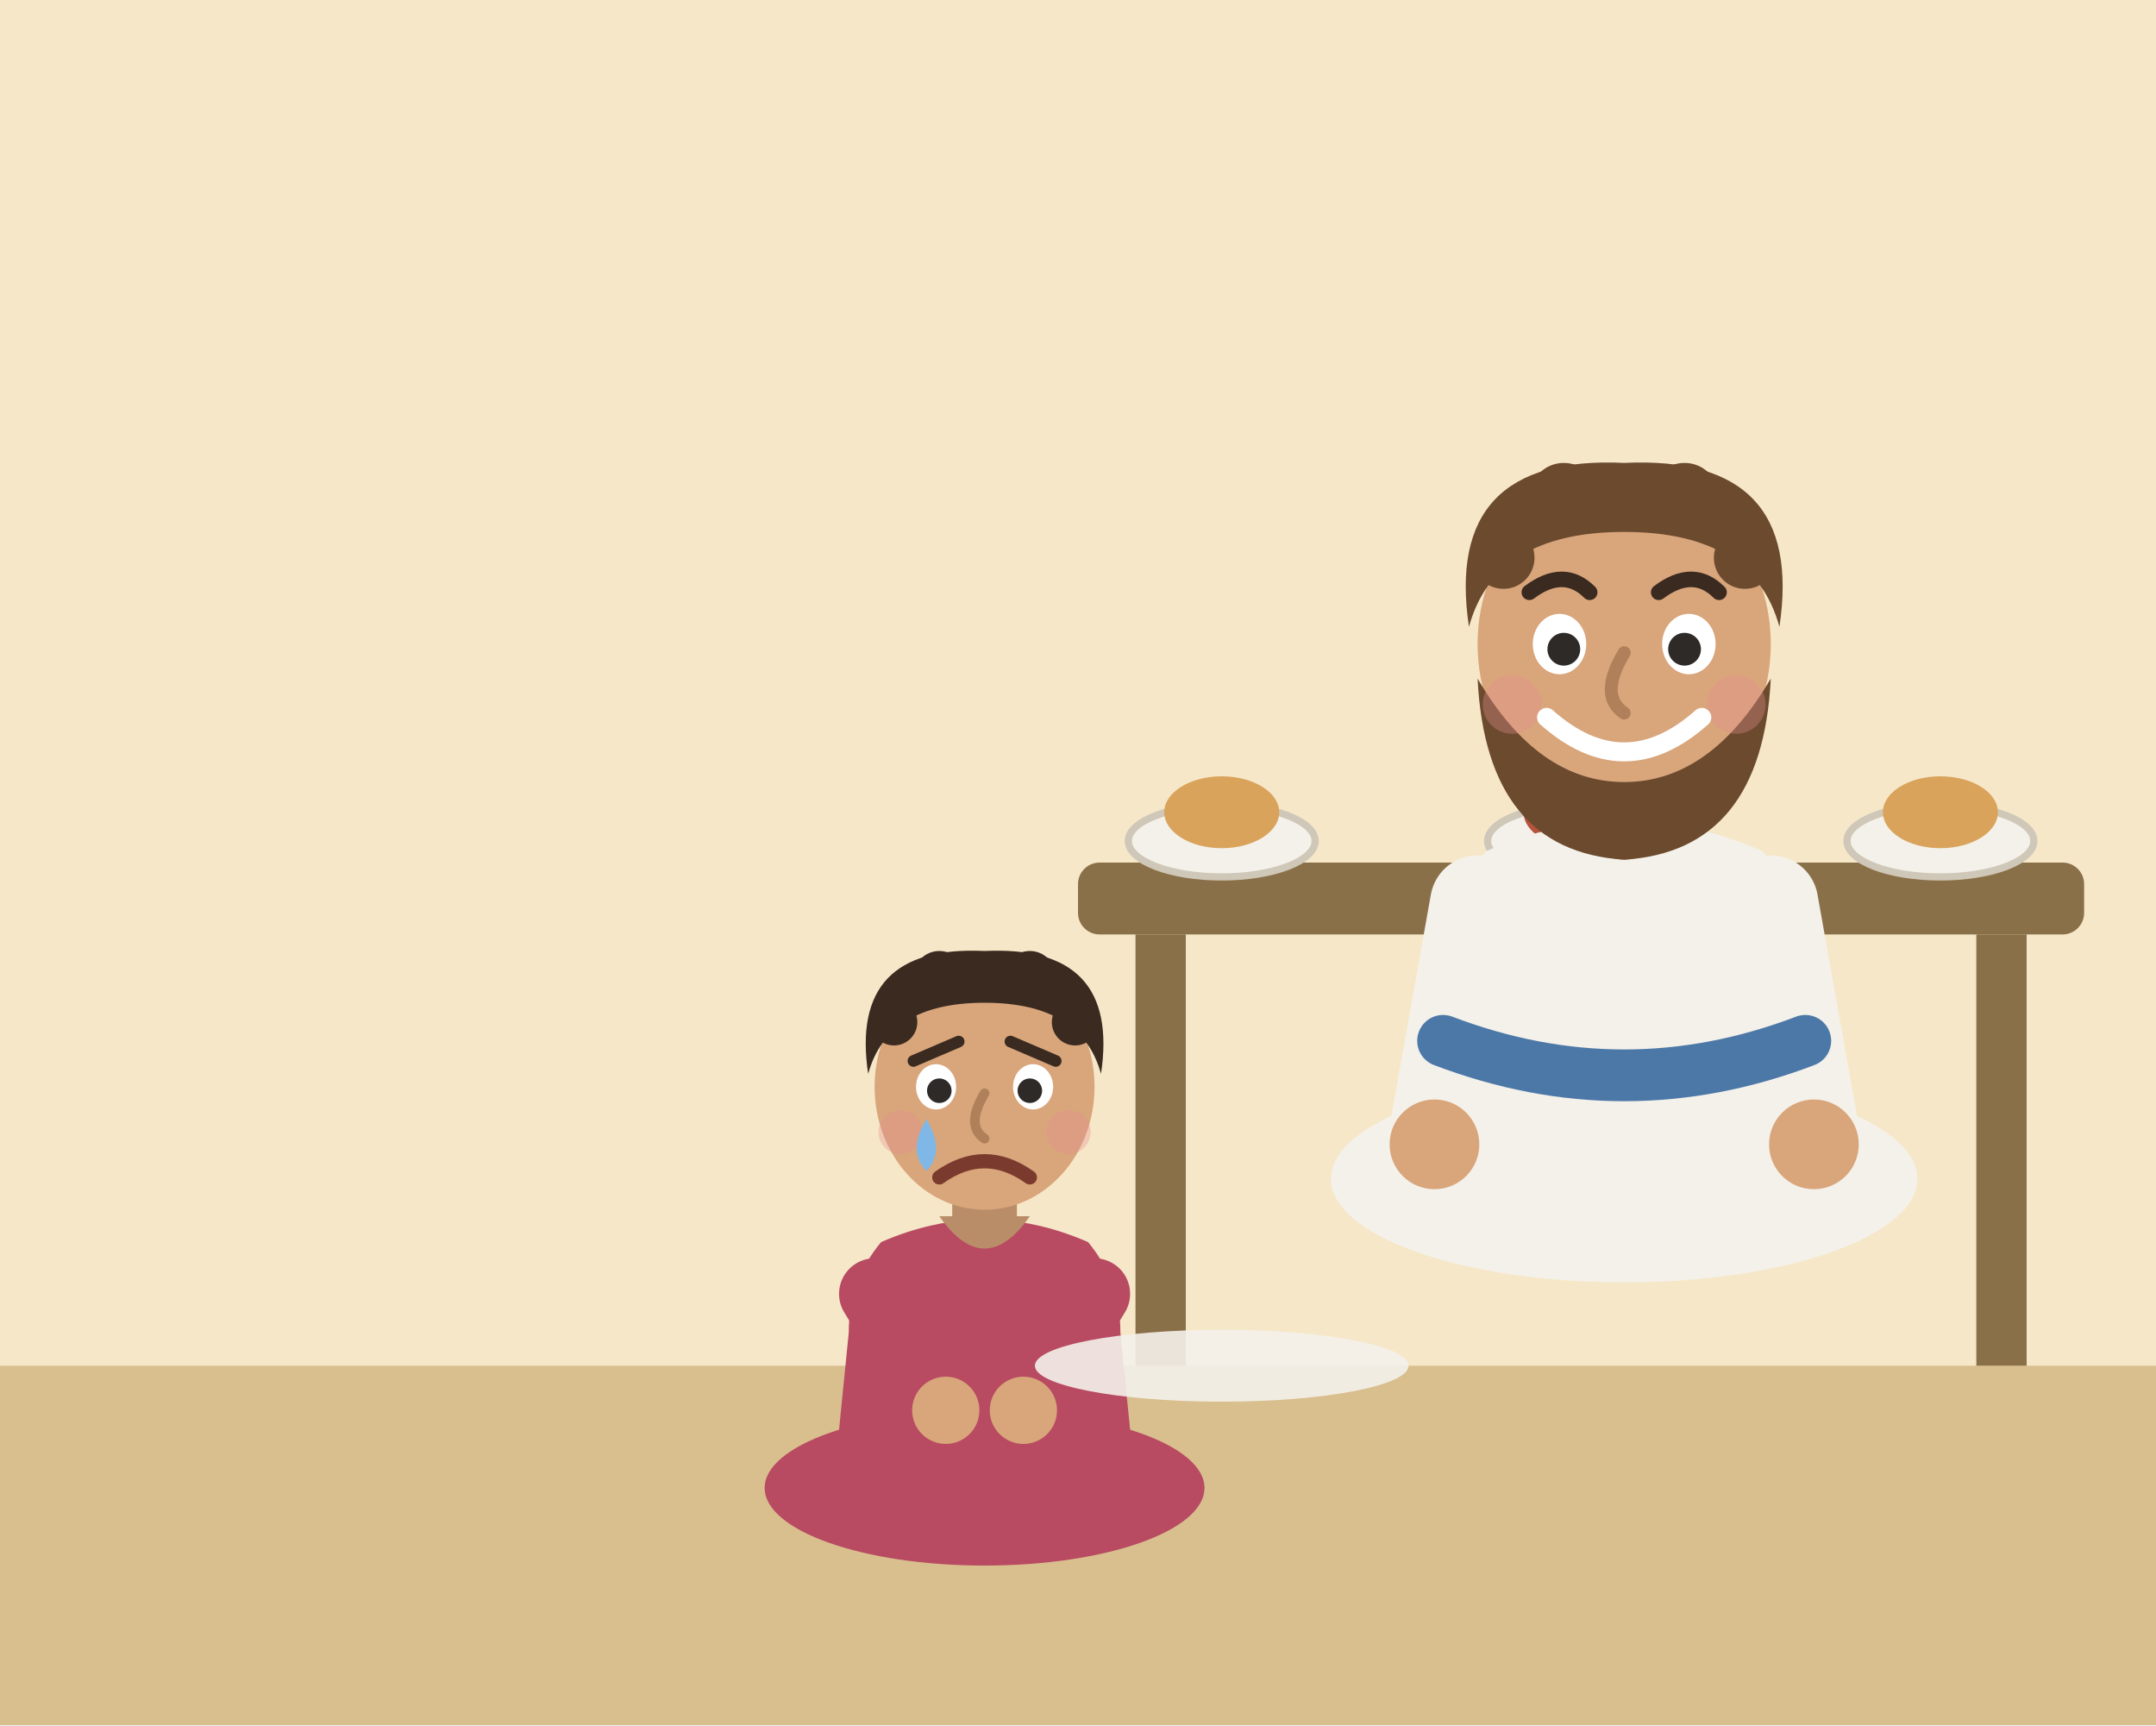
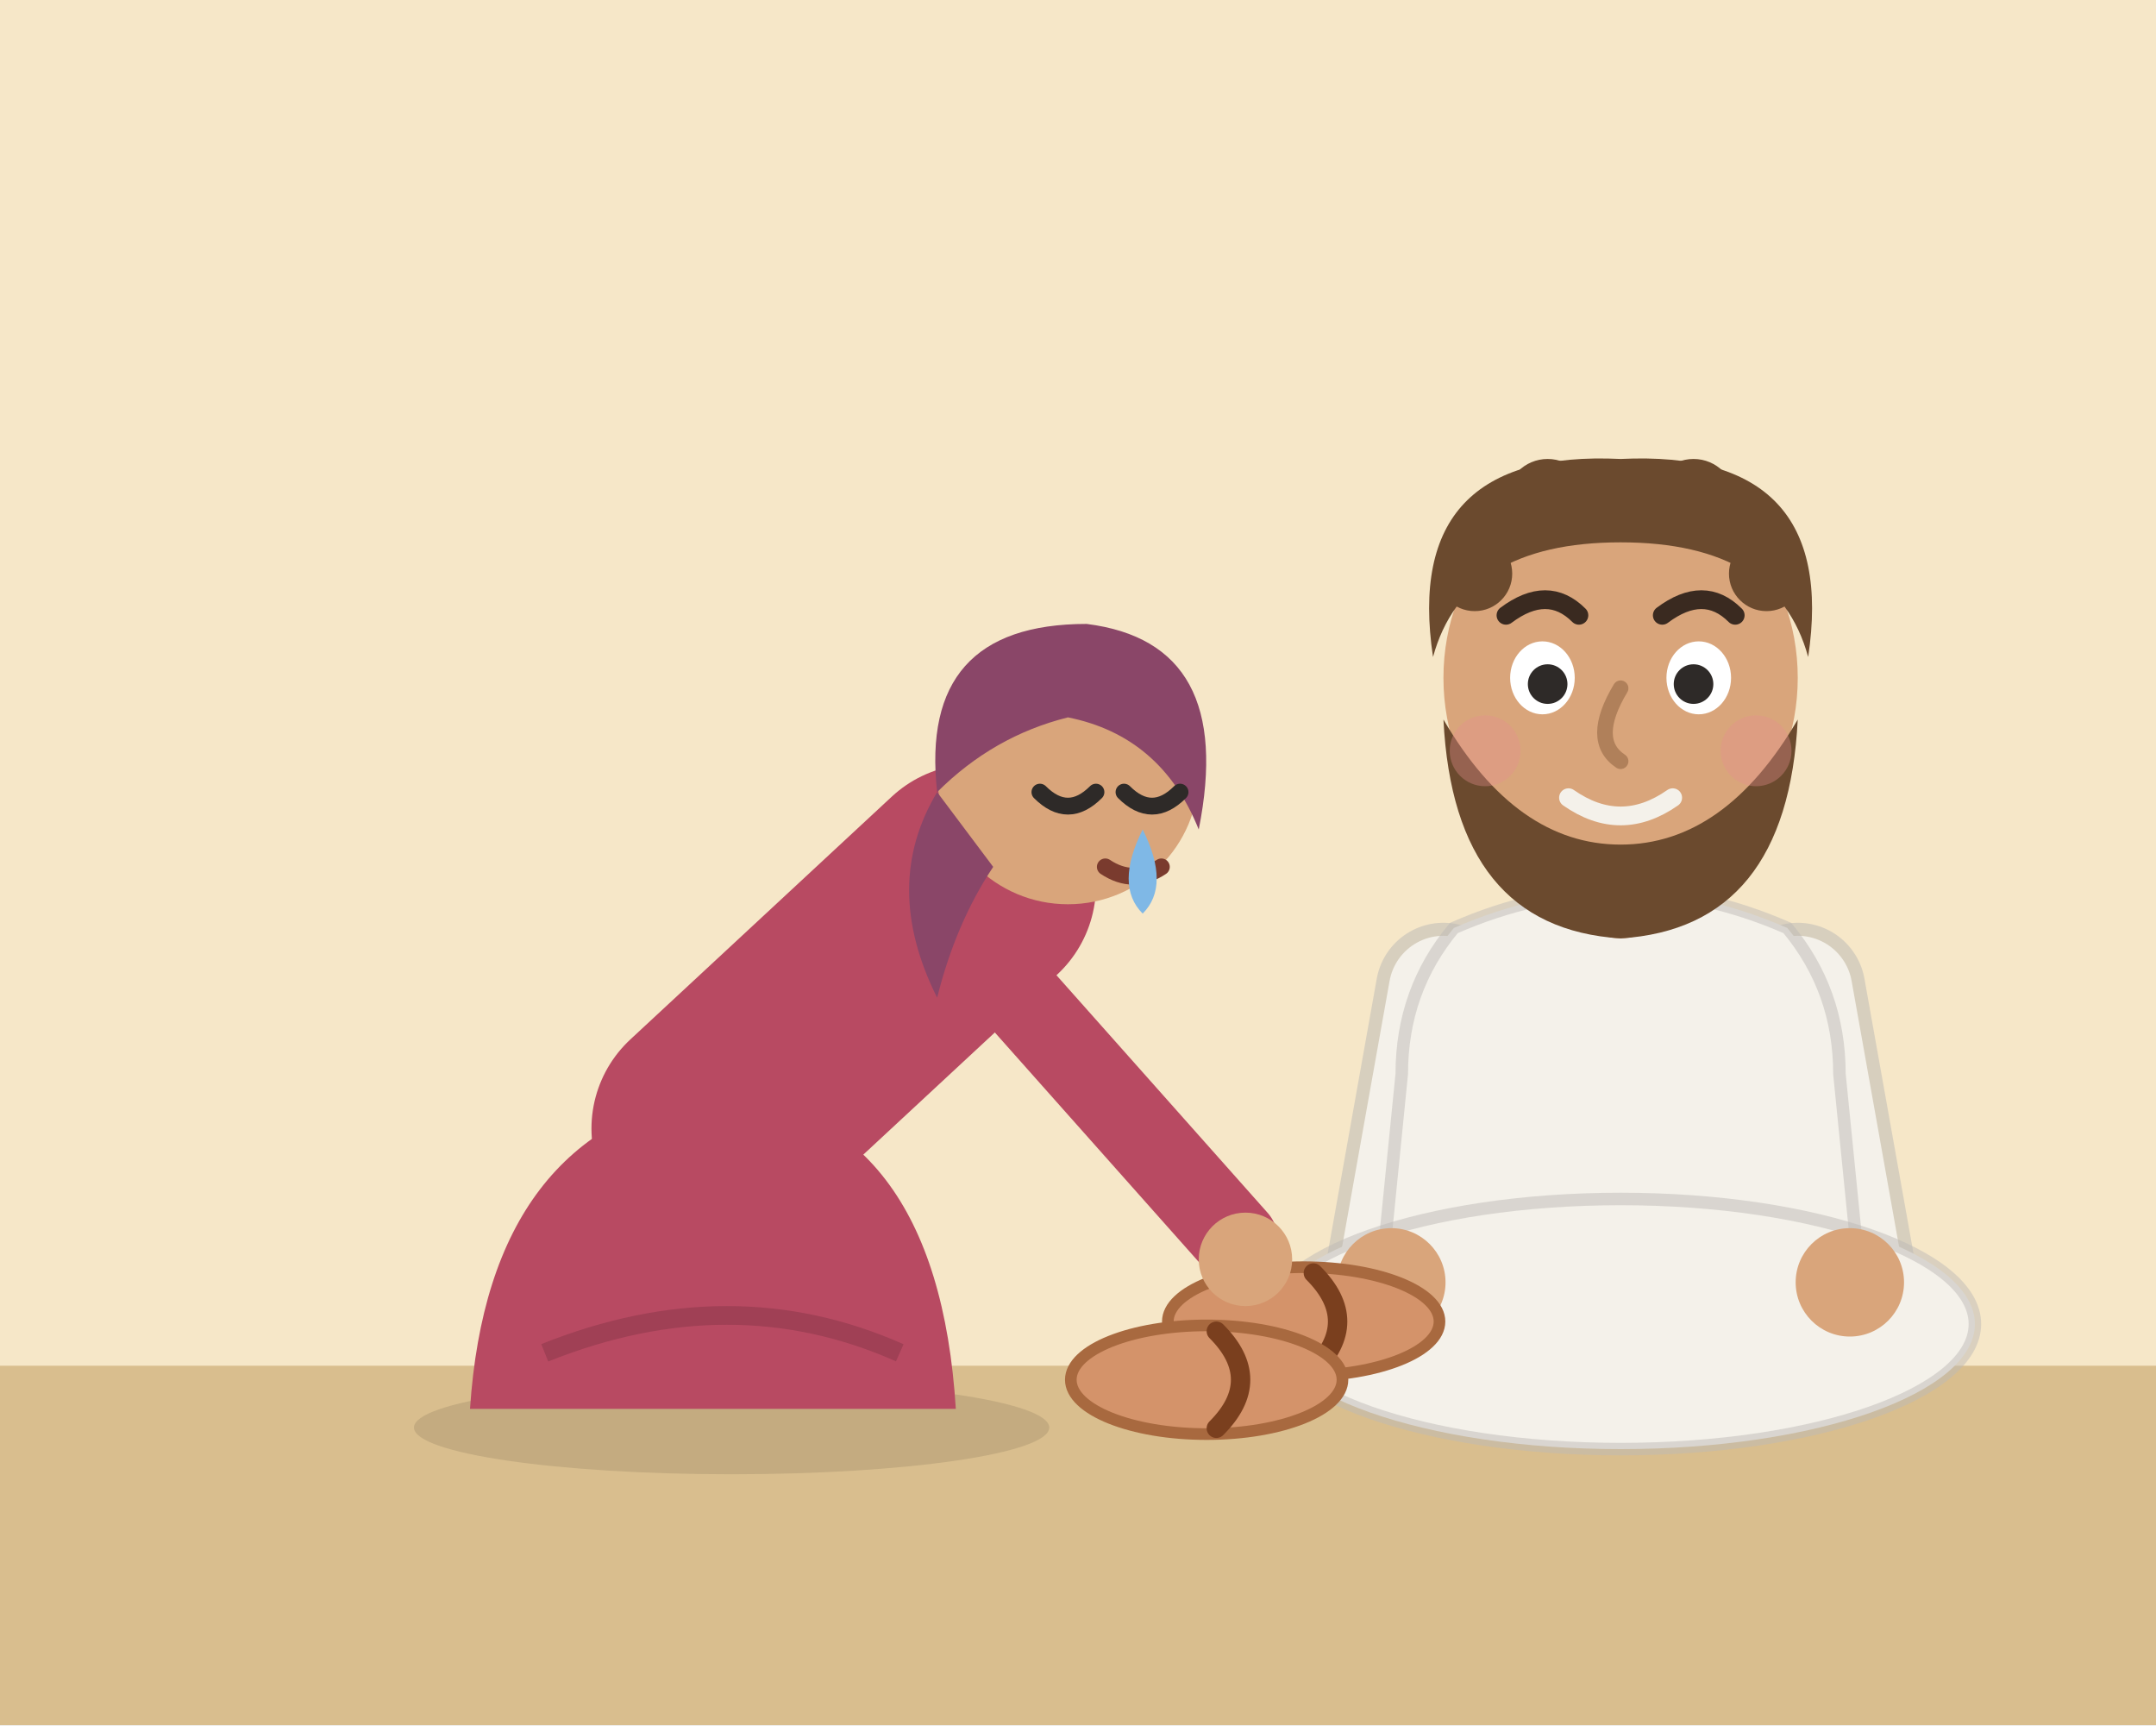
<svg xmlns="http://www.w3.org/2000/svg" viewBox="0 0 300 240">
  <rect width="300" height="240" fill="#F6E7C8" />
  <rect y="190" width="300" height="50" fill="#D9BE8E" />
-   <rect x="120" y="56" width="150" height="134" fill="#F7E4B0" opacity=".0" />
-   <rect x="150" y="120" width="140" height="10" rx="3" fill="#8A7048" />
-   <rect x="158" y="130" width="7" height="60" fill="#8A7048" />
-   <rect x="275" y="130" width="7" height="60" fill="#8A7048" />
-   <ellipse cx="170" cy="117" rx="13" ry="5" fill="#F4F1EA" stroke="#CFC7B8" />
-   <ellipse cx="170" cy="113" rx="8" ry="5" fill="#D9A35B" />
-   <ellipse cx="220" cy="117" rx="13" ry="5" fill="#F4F1EA" stroke="#CFC7B8" />
-   <ellipse cx="220" cy="113" rx="8" ry="5" fill="#B5533C" />
-   <ellipse cx="270" cy="117" rx="13" ry="5" fill="#F4F1EA" stroke="#CFC7B8" />
-   <ellipse cx="270" cy="113" rx="8" ry="5" fill="#D9A35B" />
-   <g transform="translate(190,56) scale(1.2)">
-     <line x1="13" y1="58" x2="8" y2="86" stroke="#F4F1EA" stroke-width="11" stroke-linecap="round" />
-     <line x1="47" y1="58" x2="52" y2="86" stroke="#F4F1EA" stroke-width="11" stroke-linecap="round" />
+   <g transform="translate(182,53.7) scale(1.45)">
+     <line x1="13" y1="58" x2="8" y2="86" stroke="#BEBBB6" stroke-width="13" stroke-linecap="round" opacity=".55" />
+     <line x1="13" y1="58" x2="8" y2="86" stroke="#F4F1EA" stroke-width="10.5" stroke-linecap="round" />
+     <line x1="47" y1="58" x2="52" y2="86" stroke="#BEBBB6" stroke-width="13" stroke-linecap="round" opacity=".55" />
+     <line x1="47" y1="58" x2="52" y2="86" stroke="#F4F1EA" stroke-width="10.5" stroke-linecap="round" />
    <rect x="25" y="40" width="10" height="14" rx="4" fill="#BA8D69" />
-     <path d="M14 52Q30 45 46 52Q51 58 51 66L53 86H7L9 66Q9 58 14 52Z" fill="#F4F1EA" />
-     <ellipse cx="30" cy="90" rx="34" ry="12" fill="#F4F1EA" />
+     <path d="M14 52Q30 45 46 52Q51 58 51 66L53 86H7L9 66Q9 58 14 52Z" fill="#F4F1EA" stroke="#BEBBB6" stroke-width="1.2" stroke-opacity=".5" />
+     <ellipse cx="30" cy="90" rx="34" ry="12" fill="#F4F1EA" stroke="#BEBBB6" stroke-width="1.2" stroke-opacity=".5" />
    <path d="M23 48Q30 58 37 48Z" fill="#BA8D69" />
    <circle cx="8" cy="86" r="5.2" fill="#D9A57B" />
    <circle cx="52" cy="86" r="5.2" fill="#D9A57B" />
    <ellipse cx="30" cy="28" rx="17" ry="19" fill="#D9A57B" />
    <path d="M12 26Q9 6 30 7Q51 6 48 26Q45 15 30 15Q15 15 12 26Z" fill="#6B4A2E" />
    <circle cx="16" cy="18" r="3.6" fill="#6B4A2E" />
    <circle cx="44" cy="18" r="3.6" fill="#6B4A2E" />
    <circle cx="23" cy="11" r="4" fill="#6B4A2E" />
    <circle cx="37" cy="11" r="4" fill="#6B4A2E" />
    <path d="M13 32Q14 52 30 53Q46 52 47 32Q40 44 30 44Q20 44 13 32Z" fill="#6B4A2E" />
    <ellipse cx="22.5" cy="28" rx="3.1" ry="3.5" fill="#fff" />
    <ellipse cx="37.5" cy="28" rx="3.1" ry="3.5" fill="#fff" />
    <circle cx="23" cy="28.6" r="1.9" fill="#2E2A28" />
    <circle cx="37" cy="28.6" r="1.9" fill="#2E2A28" />
    <circle cx="17" cy="35" r="3.4" fill="#E58E8E" opacity=".35" />
    <circle cx="43" cy="35" r="3.4" fill="#E58E8E" opacity=".35" />
    <path d="M30 29q-3 5 0 7" stroke="#B0805A" stroke-width="1.5" fill="none" stroke-linecap="round" />
-     <path d="M21 36.5q9 8 18 0" stroke="#FFFFFF" stroke-width="2.2" fill="none" stroke-linecap="round" />
+     <path d="M25 39.5q5 3.5 10 0" stroke="#F4F1EA" stroke-width="1.8" fill="none" stroke-linecap="round" />
    <path d="M19 22q4-3 7 0M34 22q4-3 7 0" stroke="#3A2A20" stroke-width="1.8" fill="none" stroke-linecap="round" />
  </g>
-   <g transform="translate(190,56) scale(1.2)">
-     <path d="M9 74Q30 82 51 74" stroke="#4C78A8" stroke-width="6" fill="none" stroke-linecap="round" />
+   <g transform="translate(176,196) scale(1.35,1.35)">
+     <ellipse cx="4" cy="-9" rx="14" ry="5.6" fill="#D4936A" stroke="#A8693F" stroke-width="1.2" />
+     <path d="M5 -14Q10 -9 5 -4" stroke="#7A3F1E" stroke-width="2" fill="none" stroke-linecap="round" />
+     <ellipse cx="-6" cy="-3" rx="14" ry="5.6" fill="#D4936A" stroke="#A8693F" stroke-width="1.2" />
+     <path d="M-5 -8Q0 -3 -5 2" stroke="#7A3F1E" stroke-width="2" fill="none" stroke-linecap="round" />
  </g>
-   <g transform="translate(110,126) scale(0.9)">
-     <line x1="13" y1="60" x2="24" y2="78" stroke="#B84A62" stroke-width="11" stroke-linecap="round" />
-     <line x1="47" y1="60" x2="36" y2="78" stroke="#B84A62" stroke-width="11" stroke-linecap="round" />
-     <rect x="25" y="40" width="10" height="14" rx="4" fill="#BA8D69" />
-     <path d="M14 52Q30 45 46 52Q51 58 51 66L53 86H7L9 66Q9 58 14 52Z" fill="#B84A62" />
-     <ellipse cx="30" cy="90" rx="34" ry="12" fill="#B84A62" />
-     <path d="M23 48Q30 58 37 48Z" fill="#BA8D69" />
-     <circle cx="24" cy="78" r="5.2" fill="#D9A57B" />
-     <circle cx="36" cy="78" r="5.2" fill="#D9A57B" />
-     <ellipse cx="30" cy="28" rx="17" ry="19" fill="#D9A57B" />
-     <path d="M12 26Q9 6 30 7Q51 6 48 26Q45 15 30 15Q15 15 12 26Z" fill="#3A2A20" />
-     <circle cx="16" cy="18" r="3.6" fill="#3A2A20" />
-     <circle cx="44" cy="18" r="3.6" fill="#3A2A20" />
-     <circle cx="23" cy="11" r="4" fill="#3A2A20" />
-     <circle cx="37" cy="11" r="4" fill="#3A2A20" />
-     <ellipse cx="22.5" cy="28" rx="3.1" ry="3.5" fill="#fff" />
-     <ellipse cx="37.5" cy="28" rx="3.1" ry="3.5" fill="#fff" />
-     <circle cx="23" cy="28.6" r="1.9" fill="#2E2A28" />
-     <circle cx="37" cy="28.6" r="1.9" fill="#2E2A28" />
-     <circle cx="17" cy="35" r="3.4" fill="#E58E8E" opacity=".35" />
-     <circle cx="43" cy="35" r="3.4" fill="#E58E8E" opacity=".35" />
-     <path d="M30 29q-3 5 0 7" stroke="#B0805A" stroke-width="1.5" fill="none" stroke-linecap="round" />
-     <path d="M23 42q7-5 14 0" stroke="#7A3B2E" stroke-width="2.2" fill="none" stroke-linecap="round" />
-     <path d="M19 24l7-3M41 24l-7-3" stroke="#3A2A20" stroke-width="1.8" stroke-linecap="round" />
-     <path d="M21 33q-3 5 0 8q3-3 0-8z" fill="#7FB8E6" />
+   <g transform="translate(101.8,196) scale(1.3)">
+     <ellipse cx="0" cy="2" rx="34" ry="5" fill="#000" opacity=".1" />
+     <path d="M-28 0Q-26 -30 -2 -34Q22 -32 24 0Z" fill="#B84A62" />
+     <path d="M-20 -6Q0 -14 18 -6" stroke="#8F394C" stroke-width="2" fill="none" opacity=".6" />
+     <line x1="-2" y1="-30" x2="26" y2="-56" stroke="#B84A62" stroke-width="26" stroke-linecap="round" />
+     <line x1="22" y1="-54" x2="54" y2="-18" stroke="#B84A62" stroke-width="9" stroke-linecap="round" />
+     <circle cx="55" cy="-16" r="5" fill="#D9A57B" />
+     <circle cx="36" cy="-68" r="14" fill="#D9A57B" />
+     <path d="M22 -66Q20 -84 38 -84Q54 -82 50 -62Q46 -72 36 -74Q28 -72 22 -66ZM22 -66Q16 -56 22 -44Q24 -52 28 -58Z" fill="#8A4668" />
+     <path d="M33 -66q3 3 6 0M42 -66q3 3 6 0" stroke="#2E2A28" stroke-width="1.8" fill="none" stroke-linecap="round" />
+     <path d="M40 -58q3 2 6 0" stroke="#7A3B2E" stroke-width="1.8" fill="none" stroke-linecap="round" />
+     <path d="M44 -62q-3 6 0 9q3-3 0-9z" fill="#7FB8E6" />
  </g>
-   <ellipse cx="170" cy="190" rx="26" ry="5" fill="#F4F1EA" opacity=".9" />
</svg>
